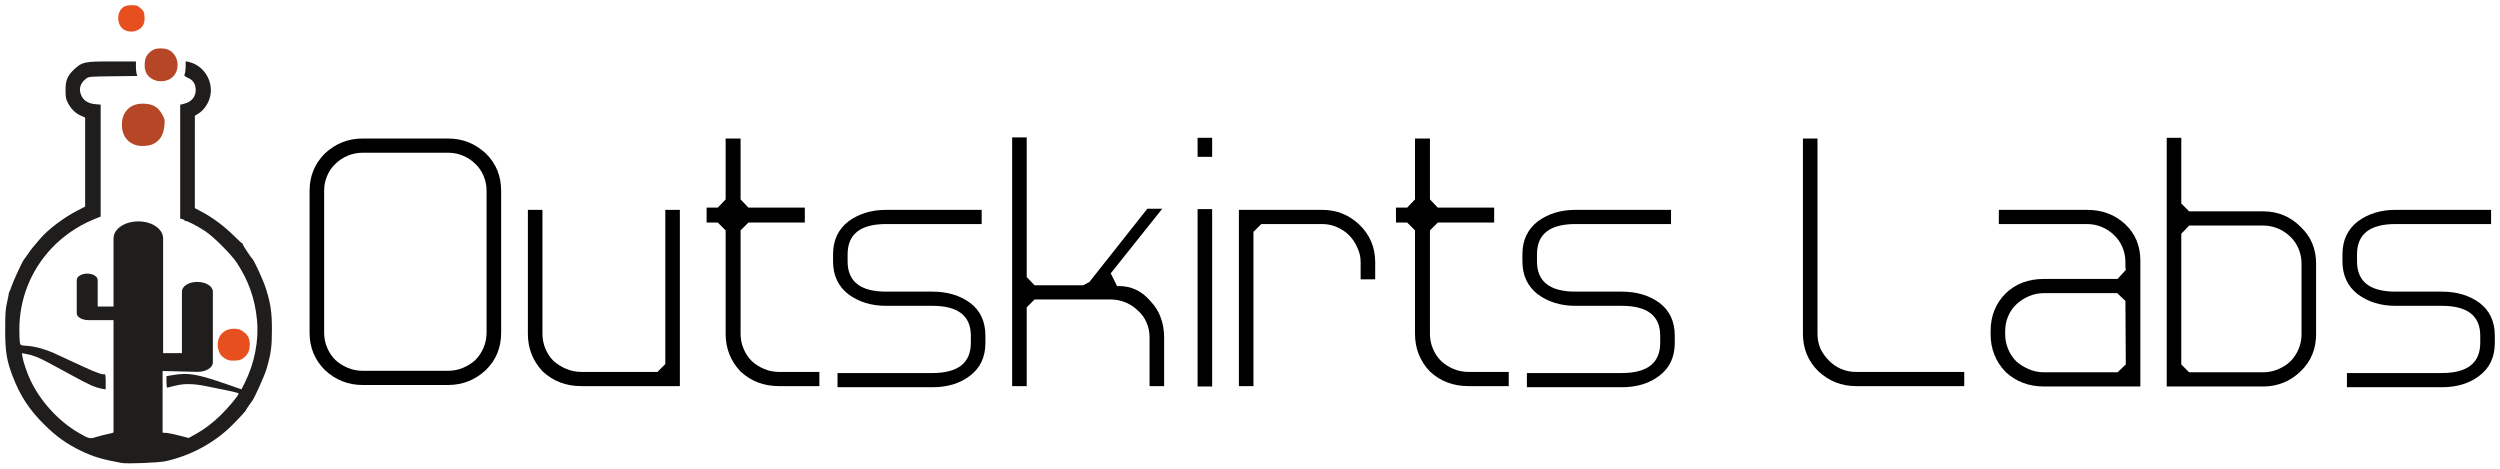
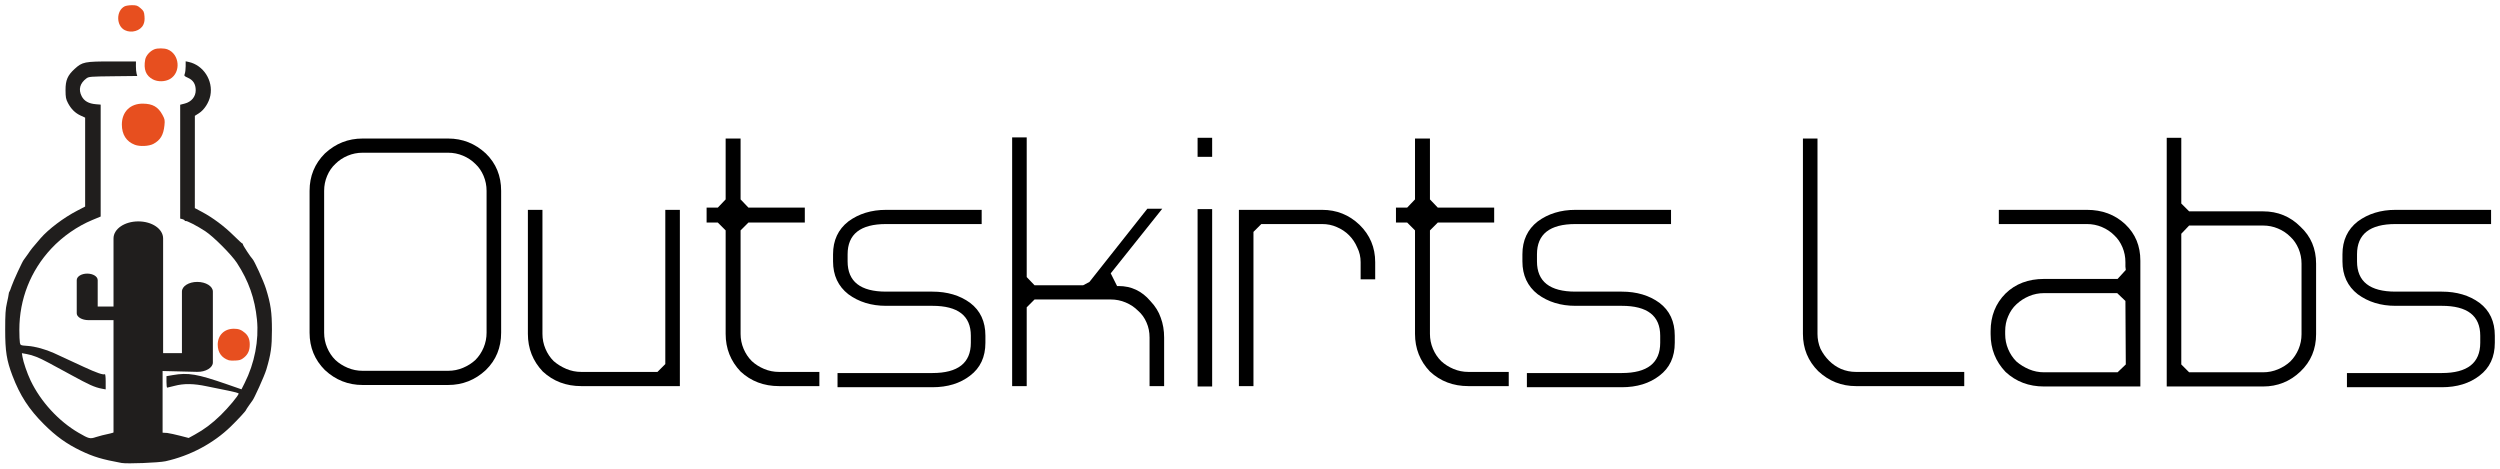
<svg xmlns="http://www.w3.org/2000/svg" width="964.067" height="180.677" id="svg15867" version="1.1">
  <defs id="defs15869" />
  <g id="layer1" transform="translate(107.0336,-442.0239)">
    <g style="font-size:40px;font-style:normal;font-variant:normal;font-weight:normal;font-stretch:normal;line-height:125%;letter-spacing:0px;word-spacing:0px;fill:#000000;fill-opacity:1;stroke:none;font-family:OpTic;-inkscape-font-specification:OpTic" id="text21126">
      <path d="m 80.604,515.606 c -7.6e-5,-2.016 -0.384,-3.936 -1.152,-5.76 -0.768,-1.824 -1.824,-3.36 -3.168,-4.608 -1.344,-1.344 -2.928,-2.4 -4.752,-3.168 -1.824,-0.768 -3.744,-1.152 -5.76,-1.152 l -32.976,0 c -2.016,9e-5 -3.936,0.384 -5.76,1.152 -1.824,0.768 -3.408,1.824 -4.752,3.168 -1.344,1.248 -2.4,2.784 -3.168,4.608 -0.768,1.824 -1.152,3.744 -1.152,5.76 l 0,54.72 c -1.4e-5,2.016 0.384,3.936 1.152,5.76 0.768,1.824 1.824,3.408 3.168,4.752 1.344,1.248 2.928,2.256 4.752,3.024 1.824,0.768 3.744,1.152 5.76,1.152 l 32.976,0 c 2.016,10e-6 3.936,-0.384 5.76,-1.152 1.824,-0.768 3.408,-1.776 4.752,-3.024 1.344,-1.344 2.4,-2.928 3.168,-4.752 0.768,-1.824 1.152,-3.744 1.152,-5.76 l 0,-54.72 m 5.616,54.72 c -8.2e-5,5.76 -1.968,10.56 -5.904,14.4 -4.128,3.84 -8.976,5.76 -14.544,5.76 l -32.976,0 c -5.568,0 -10.416,-1.92 -14.544,-5.76 -3.936,-3.936 -5.904,-8.736 -5.904,-14.4 l 0,-54.72 c -8e-6,-5.664 1.968,-10.464 5.904,-14.4 4.128,-3.84 8.976,-5.76 14.544,-5.76 l 32.976,0 c 5.568,10e-5 10.416,1.92 14.544,5.76 3.936,3.84 5.904,8.64 5.904,14.4 l 0,54.72" style="font-size:144px;font-weight:bold;letter-spacing:-11px;font-family:Hall Fetica;-inkscape-font-specification:Hall Fetica Bold" id="path17625" />
      <path d="m 155.141,590.918 -38.016,0 c -5.856,0 -10.8,-1.872 -14.832,-5.616 -3.84,-4.032 -5.76,-8.88 -5.76,-14.544 l 0,-47.808 5.616,0 0,47.808 c -1e-5,2.016 0.384,3.936 1.152,5.76 0.768,1.824 1.824,3.408 3.168,4.752 1.44,1.248 3.072,2.256 4.896,3.024 1.824,0.768 3.744,1.152 5.76,1.152 l 29.376,0 3.024,-3.024 0,-59.472 5.616,0 0,67.968" style="font-size:144px;font-weight:bold;letter-spacing:-11px;font-family:Hall Fetica;-inkscape-font-specification:Hall Fetica Bold" id="path17627" />
      <path d="m 208.94,590.918 -15.552,0 c -5.856,0 -10.8,-1.872 -14.832,-5.616 -3.84,-4.032 -5.76,-8.88 -5.76,-14.544 l 0,-39.888 -3.024,-3.024 -4.32,0 0,-5.76 4.32,0 3.024,-3.168 0,-23.472 5.76,0 0,23.472 3.024,3.168 21.744,0 0,5.76 -21.744,0 -3.024,3.024 0,39.888 c -2e-5,2.016 0.384,3.936 1.152,5.76 0.768,1.824 1.824,3.408 3.168,4.752 1.344,1.248 2.928,2.256 4.752,3.024 1.824,0.768 3.744,1.152 5.76,1.152 l 15.552,0 0,5.472" style="font-size:144px;font-weight:bold;letter-spacing:-11px;font-family:Hall Fetica;-inkscape-font-specification:Hall Fetica Bold" id="path17629" />
      <path d="m 272.965,574.214 c -7e-5,5.472 -1.968,9.696 -5.904,12.672 -3.84,2.976 -8.688,4.464 -14.544,4.464 l -36.576,0 0,-5.472 36.576,0 c 9.888,10e-6 14.832,-3.888 14.832,-11.664 l 0,-2.736 c -6e-5,-7.68 -4.944,-11.52 -14.832,-11.52 l -17.856,0 c -5.664,3e-5 -10.512,-1.488 -14.544,-4.464 -3.936,-3.072 -5.904,-7.296 -5.904,-12.672 l 0,-2.736 c -1e-5,-5.376 1.968,-9.6 5.904,-12.672 4.032,-2.976 8.88,-4.464 14.544,-4.464 l 36.864,0 0,5.472 -36.864,0 c -9.888,7e-5 -14.832,3.888 -14.832,11.664 l 0,2.736 c -1e-5,7.776 4.944,11.664 14.832,11.664 l 17.856,0 c 5.76,4e-5 10.608,1.44 14.544,4.32 3.936,2.976 5.904,7.2 5.904,12.672 l 0,2.736" style="font-size:144px;font-weight:bold;letter-spacing:-11px;font-family:Hall Fetica;-inkscape-font-specification:Hall Fetica Bold" id="path17631" />
      <path d="m 341.165,522.518 -19.872,24.912 2.448,4.896 0.576,0 c 4.896,4e-5 8.976,1.92 12.24,5.76 1.92,2.016 3.264,4.176 4.032,6.48 0.864,2.304 1.296,4.848 1.296,7.632 l 0,18.72 -5.616,0 0,-18.72 c -7e-5,-2.112 -0.384,-4.032 -1.152,-5.76 -0.768,-1.824 -1.872,-3.36 -3.312,-4.608 -1.344,-1.344 -2.928,-2.4 -4.752,-3.168 -1.824,-0.768 -3.744,-1.152 -5.76,-1.152 l -29.376,0 -3.024,3.024 0,30.384 -5.616,0 0,-95.904 5.616,0 0,53.856 3.024,3.168 18.72,0 2.448,-1.296 22.32,-28.224 5.76,0" style="font-size:144px;font-weight:bold;letter-spacing:-11px;font-family:Hall Fetica;-inkscape-font-specification:Hall Fetica Bold" id="path17633" />
      <path d="m 360.405,502.502 -5.616,0 0,-7.344 5.616,0 0,7.344 m 0,88.56 -5.616,0 0,-68.4 5.616,0 0,68.4" style="font-size:144px;font-weight:bold;letter-spacing:-11px;font-family:Hall Fetica;-inkscape-font-specification:Hall Fetica Bold" id="path17635" />
      <path d="m 423.279,549.734 -5.616,0 0,-6.624 c -5e-5,-2.016 -0.432,-3.888 -1.296,-5.616 -0.768,-1.824 -1.824,-3.408 -3.168,-4.752 -1.344,-1.344 -2.928,-2.4 -4.752,-3.168 -1.728,-0.768 -3.6,-1.152 -5.616,-1.152 l -23.472,0 -3.024,3.024 0,59.472 -5.616,0 0,-67.968 32.112,0 c 5.568,7e-5 10.368,1.92 14.4,5.76 4.032,3.936 6.048,8.736 6.048,14.4 l 0,6.624" style="font-size:144px;font-weight:bold;letter-spacing:-11px;font-family:Hall Fetica;-inkscape-font-specification:Hall Fetica Bold" id="path17637" />
      <path d="m 474.776,590.918 -15.552,0 c -5.856,0 -10.8,-1.872 -14.832,-5.616 -3.84,-4.032 -5.76,-8.88 -5.76,-14.544 l 0,-39.888 -3.024,-3.024 -4.32,0 0,-5.76 4.32,0 3.024,-3.168 0,-23.472 5.76,0 0,23.472 3.024,3.168 21.744,0 0,5.76 -21.744,0 -3.024,3.024 0,39.888 c -2e-5,2.016 0.384,3.936 1.152,5.76 0.768,1.824 1.824,3.408 3.168,4.752 1.344,1.248 2.928,2.256 4.752,3.024 1.824,0.768 3.744,1.152 5.76,1.152 l 15.552,0 0,5.472" style="font-size:144px;font-weight:bold;letter-spacing:-11px;font-family:Hall Fetica;-inkscape-font-specification:Hall Fetica Bold" id="path17639" />
      <path d="m 538.801,574.214 c -7e-5,5.472 -1.968,9.696 -5.904,12.672 -3.84,2.976 -8.688,4.464 -14.544,4.464 l -36.576,0 0,-5.472 36.576,0 c 9.888,10e-6 14.832,-3.888 14.832,-11.664 l 0,-2.736 c -6e-5,-7.68 -4.944,-11.52 -14.832,-11.52 l -17.856,0 c -5.664,3e-5 -10.512,-1.488 -14.544,-4.464 -3.936,-3.072 -5.904,-7.296 -5.904,-12.672 l 0,-2.736 c -1e-5,-5.376 1.968,-9.6 5.904,-12.672 4.032,-2.976 8.88,-4.464 14.544,-4.464 l 36.864,0 0,5.472 -36.864,0 c -9.888,7e-5 -14.832,3.888 -14.832,11.664 l 0,2.736 c -2e-5,7.776 4.944,11.664 14.832,11.664 l 17.856,0 c 5.76,4e-5 10.608,1.44 14.544,4.32 3.936,2.976 5.904,7.2 5.904,12.672 l 0,2.736" style="font-size:144px;font-weight:bold;letter-spacing:-11px;font-family:Hall Fetica;-inkscape-font-specification:Hall Fetica Bold" id="path17641" />
      <path d="m 650.432,590.918 -41.76,0 c -5.568,0 -10.416,-1.92 -14.544,-5.76 -3.936,-3.936 -5.904,-8.736 -5.904,-14.4 l 0,-75.312 5.616,0 0,75.312 c -10e-6,2.016 0.384,3.936 1.152,5.76 0.864,1.728 1.968,3.264 3.312,4.608 1.344,1.344 2.88,2.4 4.608,3.168 1.824,0.768 3.744,1.152 5.76,1.152 l 41.76,0 0,5.472" style="font-size:144px;font-weight:bold;letter-spacing:-11px;font-family:Hall Fetica;-inkscape-font-specification:Hall Fetica Bold" id="path17643" />
      <path d="m 709.561,585.59 3.168,-3.024 -0.144,-24.48 -3.168,-3.024 -28.224,0 c -2.016,4e-5 -3.936,0.384 -5.76,1.152 -1.824,0.768 -3.456,1.824 -4.896,3.168 -1.344,1.248 -2.4,2.784 -3.168,4.608 -0.768,1.728 -1.152,3.648 -1.152,5.76 l 0,1.152 c -10e-6,2.016 0.384,3.936 1.152,5.76 0.768,1.824 1.824,3.408 3.168,4.752 1.44,1.248 3.072,2.256 4.896,3.024 1.824,0.768 3.744,1.152 5.76,1.152 l 28.368,0 m 8.784,5.472 -37.152,0 c -5.856,0 -10.8,-1.872 -14.832,-5.616 -3.84,-4.032 -5.76,-8.88 -5.76,-14.544 l 0,-1.152 c 0,-5.856 1.92,-10.704 5.76,-14.544 3.84,-3.744 8.784,-5.616 14.832,-5.616 l 28.368,0 3.168,-3.456 -0.144,-1.296 0,-1.728 c -6e-5,-2.016 -0.384,-3.936 -1.152,-5.76 -0.768,-1.824 -1.824,-3.36 -3.168,-4.608 -1.344,-1.344 -2.928,-2.4 -4.752,-3.168 -1.824,-0.768 -3.744,-1.152 -5.76,-1.152 l -33.984,0 0,-5.472 33.984,0 c 5.856,7e-5 10.752,1.824 14.688,5.472 l 0.144,0.144 c 3.84,3.648 5.76,8.304 5.76,13.968 l 0,48.528" style="font-size:144px;font-weight:bold;letter-spacing:-11px;font-family:Hall Fetica;-inkscape-font-specification:Hall Fetica Bold" id="path17645" />
      <path d="m 780.498,543.686 c -6e-5,-2.016 -0.384,-3.936 -1.152,-5.76 -0.768,-1.824 -1.824,-3.36 -3.168,-4.608 -1.344,-1.344 -2.928,-2.4 -4.752,-3.168 -1.824,-0.768 -3.744,-1.152 -5.76,-1.152 l -28.512,0 -3.024,3.168 0,50.4 3.024,3.024 28.512,0 c 2.016,10e-6 3.936,-0.384 5.76,-1.152 1.824,-0.768 3.408,-1.776 4.752,-3.024 1.344,-1.344 2.4,-2.928 3.168,-4.752 0.768,-1.824 1.152,-3.744 1.152,-5.76 l 0,-27.216 m 5.616,27.216 c -6e-5,5.76 -2.016,10.56 -6.048,14.4 -4.032,3.84 -8.832,5.76 -14.4,5.76 l -37.152,0 0,-95.904 5.616,0 0,25.344 3.024,3.024 28.512,0 c 5.664,7e-5 10.464,1.968 14.4,5.904 4.032,3.744 6.048,8.496 6.048,14.256 l 0,27.216" style="font-size:144px;font-weight:bold;letter-spacing:-11px;font-family:Hall Fetica;-inkscape-font-specification:Hall Fetica Bold" id="path17647" />
      <path d="m 855.034,574.214 c -7e-5,5.472 -1.968,9.696 -5.904,12.672 -3.84,2.976 -8.688,4.464 -14.544,4.464 l -36.576,0 0,-5.472 36.576,0 c 9.888,10e-6 14.832,-3.888 14.832,-11.664 l 0,-2.736 c -6e-5,-7.68 -4.944,-11.52 -14.832,-11.52 l -17.856,0 c -5.664,3e-5 -10.512,-1.488 -14.544,-4.464 -3.936,-3.072 -5.904,-7.296 -5.904,-12.672 l 0,-2.736 c -1e-5,-5.376 1.968,-9.6 5.904,-12.672 4.032,-2.976 8.88,-4.464 14.544,-4.464 l 36.864,0 0,5.472 -36.864,0 c -9.888,7e-5 -14.832,3.888 -14.832,11.664 l 0,2.736 c -1e-5,7.776 4.944,11.664 14.832,11.664 l 17.856,0 c 5.76,4e-5 10.608,1.44 14.544,4.32 3.936,2.976 5.904,7.2 5.904,12.672 l 0,2.736" style="font-size:144px;font-weight:bold;letter-spacing:-11px;font-family:Hall Fetica;-inkscape-font-specification:Hall Fetica Bold" id="path17649" />
    </g>
    <path style="fill:#201e1d;fill-opacity:1" d="m -60.105,620.563 c -7.585,-1.39 -10.89,-2.383 -15.819,-4.751 -5.405,-2.597 -9.539,-5.569 -14.156,-10.177 -5.822,-5.81 -9.221,-11.047 -12.15,-18.724 -2.248,-5.89 -2.806,-9.429 -2.804,-17.762 0.002,-5.96 0.13,-7.949 0.657,-10.22 0.36,-1.551 0.676,-3.136 0.703,-3.524 0.026,-0.388 0.143,-0.784 0.26,-0.881 0.117,-0.097 0.494,-1.048 0.839,-2.114 0.609,-1.883 4.302,-9.866 4.727,-10.22 0.117,-0.097 0.802,-1.048 1.524,-2.114 1.344,-1.985 1.757,-2.501 4.94,-6.173 3.05,-3.52 8.935,-7.955 14.099,-10.628 l 3.083,-1.596 0,-17.146 0,-17.146 -1.717,-0.788 c -2.112,-0.969 -3.696,-2.533 -4.907,-4.847 -0.791,-1.511 -0.925,-2.213 -0.937,-4.934 -0.018,-3.863 0.781,-5.728 3.527,-8.233 2.956,-2.697 3.834,-2.871 14.449,-2.869 l 9.181,0.002 -0.014,1.85 c -0.008,1.018 0.104,2.279 0.248,2.803 l 0.262,0.953 -9.316,0.105 c -8.771,0.098 -9.373,0.147 -10.289,0.831 -2.512,1.877 -3.153,4.277 -1.831,6.85 0.971,1.89 2.708,2.875 5.472,3.104 l 1.862,0.154 0,21.579 0,21.579 -3.159,1.309 c -5.824,2.414 -11.494,6.356 -15.872,11.036 -8.006,8.557 -12.327,19.532 -12.331,31.32 -6.5e-4,2.156 0.093,4.394 0.209,4.972 0.208,1.042 0.237,1.053 3.083,1.258 2.828,0.204 6.821,1.303 10.05,2.767 1.719,0.779 3.465,1.586 11.509,5.322 5.082,2.36 7.547,3.163 8.12,2.809 0.187,-0.116 0.324,1.078 0.324,2.832 l 0,3.032 -1.321,-0.24 c -3.046,-0.553 -5.259,-1.653 -11.712,-5.171 -1.163,-0.634 -3.066,-1.666 -4.229,-2.294 -1.163,-0.628 -3.383,-1.826 -4.934,-2.663 -3.506,-1.892 -5.88,-2.829 -8.269,-3.263 l -1.851,-0.337 0.231,1.442 c 0.319,1.993 1.797,6.306 3.102,9.048 3.884,8.164 10.843,15.751 18.543,20.219 4.009,2.326 4.397,2.421 6.692,1.648 1.102,-0.371 3.572,-0.995 5.491,-1.387 1.918,-0.392 2.643,-1.09 3.778,-1.169 l 18.189,0.961 c 0.918,0.125 3.159,0.612 4.979,1.083 l 3.31,0.856 2.329,-1.276 c 3.658,-2.004 6.654,-4.251 10.021,-7.52 2.993,-2.905 6.932,-7.642 6.932,-8.336 0,-0.184 -1.863,-0.695 -4.141,-1.136 -2.277,-0.441 -5.964,-1.19 -8.193,-1.664 -5.003,-1.065 -8.804,-1.118 -12.358,-0.173 -1.441,0.383 -2.738,0.7 -2.883,0.705 -0.145,0.005 -0.264,-0.99 -0.264,-2.211 l 0,-2.219 2.473,-0.424 c 5.938,-1.018 9.394,-0.429 20.887,3.562 l 5.564,1.932 1.227,-2.437 c 3.826,-7.598 5.542,-16.459 4.74,-24.471 -0.816,-8.142 -3.195,-14.869 -7.719,-21.827 -2.052,-3.156 -8.998,-10.12 -12.195,-12.228 -3.072,-2.025 -7.252,-4.183 -7.638,-3.944 -0.16,0.099 -0.291,0.029 -0.291,-0.155 0,-0.184 -0.396,-0.434 -0.881,-0.556 l -0.881,-0.221 0,-21.952 0,-21.952 1.763,-0.452 c 2.576,-0.66 4.229,-2.662 4.227,-5.119 -0.002,-2.372 -0.963,-3.92 -2.991,-4.817 -1.452,-0.642 -1.539,-0.755 -1.224,-1.585 0.187,-0.491 0.34,-1.768 0.34,-2.836 l 0,-1.943 1.145,0.248 c 5.691,1.23 9.517,7.155 8.374,12.966 -0.533,2.708 -2.354,5.52 -4.425,6.832 l -1.545,0.978 -0.006,17.796 -0.006,17.796 2.776,1.478 c 4.118,2.192 8.54,5.49 12.151,9.062 1.764,1.745 3.3,3.149 3.414,3.12 0.113,-0.029 0.207,0.136 0.209,0.367 0.003,0.368 3.087,5.059 3.636,5.531 0.691,0.595 4.296,8.502 5.221,11.453 1.86,5.935 2.328,9.168 2.322,16.034 -0.006,6.547 -0.381,9.201 -2.14,15.153 -0.775,2.621 -4.813,11.421 -5.353,11.982 -0.027,0.028 -2.515,3.495 -2.515,3.688 0,0.307 -3.104,3.67 -5.865,6.356 -6.682,6.498 -15.66,11.277 -25.146,13.386 -2.569,0.571 -14.813,1.058 -16.915,0.673 z" id="path3109-6" />
    <path style="fill:#e74f1f;fill-opacity:1" d="m -18.781,580.959 c -2.784,-0.918 -4.28,-3.012 -4.291,-6.006 -0.013,-3.651 2.514,-6.153 6.221,-6.159 1.831,-0.003 2.876,0.391 4.309,1.624 1.394,1.199 1.962,2.848 1.793,5.205 -0.144,2.006 -0.964,3.453 -2.616,4.615 -0.851,0.598 -1.347,0.739 -2.904,0.826 -1.033,0.058 -2.163,0.011 -2.512,-0.104 z" id="path3107-4" />
    <path style="fill:#201e1d;fill-opacity:1;fill-rule:nonzero;stroke:none" d="m -44.331,609.247 0,-24.152 13.272,0.328 c 3.351,0.083 6.112,-1.611 6.112,-3.611 l 0,-0.328 0,-27.028 c 0,-2.053 -2.725,-3.72 -6.013,-3.72 -3.293,0 -5.915,1.668 -5.915,3.72 l 0,23.745 -7.258,0 0,-44.237 c 0,-3.668 -4.267,-6.565 -9.562,-6.565 l 1.7e-4,0 c -5.288,0 -9.562,2.898 -9.562,6.565 l 0,26.262 -6.101,0 0,-10.176 c 0,-1.396 -1.802,-2.517 -4.042,-2.517 -2.232,0 -4.042,1.121 -4.042,2.517 l 0,12.584 0,0.219 c 0,1.44 2.058,2.626 4.535,2.626 l 9.65,0 0,43.769" id="path5906" />
-     <path style="fill:#b64726;fill-opacity:1" d="m -55.011,497.871 c -3.292,-1.25 -5.03,-3.95 -5.03,-7.817 0,-4.901 3.218,-8.102 8.105,-8.062 3.761,0.031 5.867,1.235 7.542,4.313 0.908,1.669 0.983,2.058 0.777,4.069 -0.38,3.71 -1.566,5.695 -4.266,7.141 -1.688,0.904 -5.218,1.08 -7.128,0.355 z" id="path3105-8" />
-     <path style="fill:#b64726;fill-opacity:1" d="m -48.079,472.639 c -2.706,-1.429 -3.653,-3.869 -2.963,-7.639 0.286,-1.566 1.895,-3.342 3.623,-3.999 1.158,-0.44 3.711,-0.417 4.937,0.045 4.728,1.782 5.359,8.891 1.015,11.436 -1.884,1.104 -4.692,1.171 -6.612,0.157 z" id="path3103-0" />
+     <path style="fill:#e74f1f;fill-opacity:1" d="m -55.011,497.871 c -3.292,-1.25 -5.03,-3.95 -5.03,-7.817 0,-4.901 3.218,-8.102 8.105,-8.062 3.761,0.031 5.867,1.235 7.542,4.313 0.908,1.669 0.983,2.058 0.777,4.069 -0.38,3.71 -1.566,5.695 -4.266,7.141 -1.688,0.904 -5.218,1.08 -7.128,0.355 z" id="path3105-8" />
+     <path style="fill:#e74f1f;fill-opacity:1" d="m -48.079,472.639 c -2.706,-1.429 -3.653,-3.869 -2.963,-7.639 0.286,-1.566 1.895,-3.342 3.623,-3.999 1.158,-0.44 3.711,-0.417 4.937,0.045 4.728,1.782 5.359,8.891 1.015,11.436 -1.884,1.104 -4.692,1.171 -6.612,0.157 z" id="path3103-0" />
    <path style="fill:#e74f1f;fill-opacity:1" d="m -58.894,453.659 c -3.369,-1.661 -3.42,-7.499 -0.08,-9.189 0.479,-0.242 1.756,-0.443 2.838,-0.446 1.723,-0.005 2.135,0.139 3.313,1.158 1.196,1.034 1.363,1.381 1.508,3.123 0.117,1.409 -0.011,2.325 -0.454,3.26 -1.116,2.351 -4.554,3.362 -7.125,2.094 z" id="path3099-6" />
  </g>
</svg>
